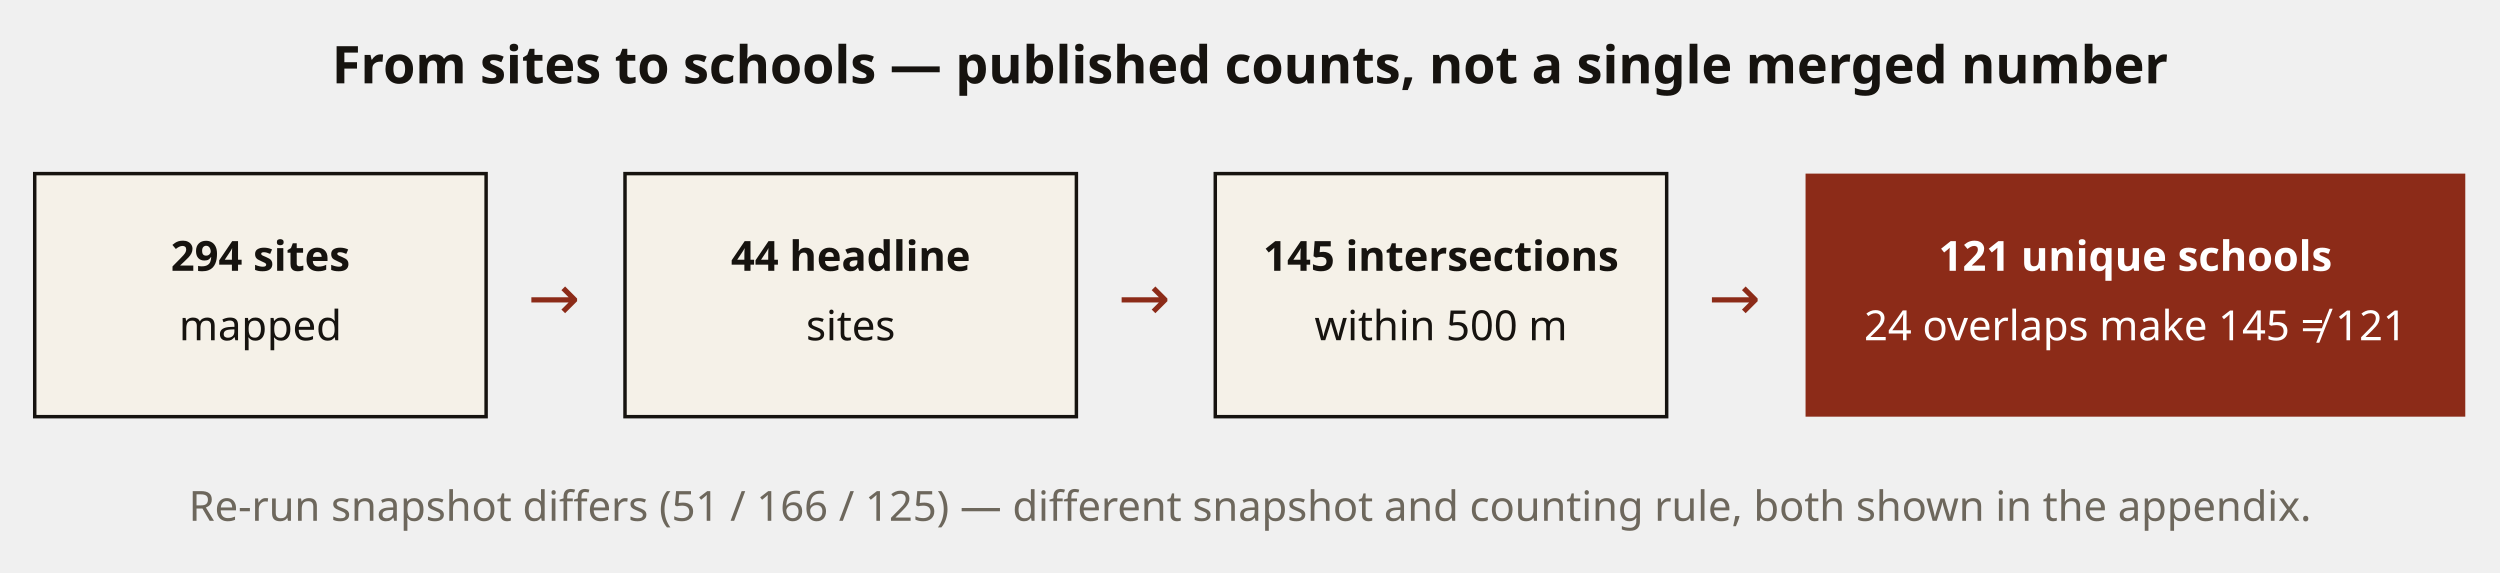
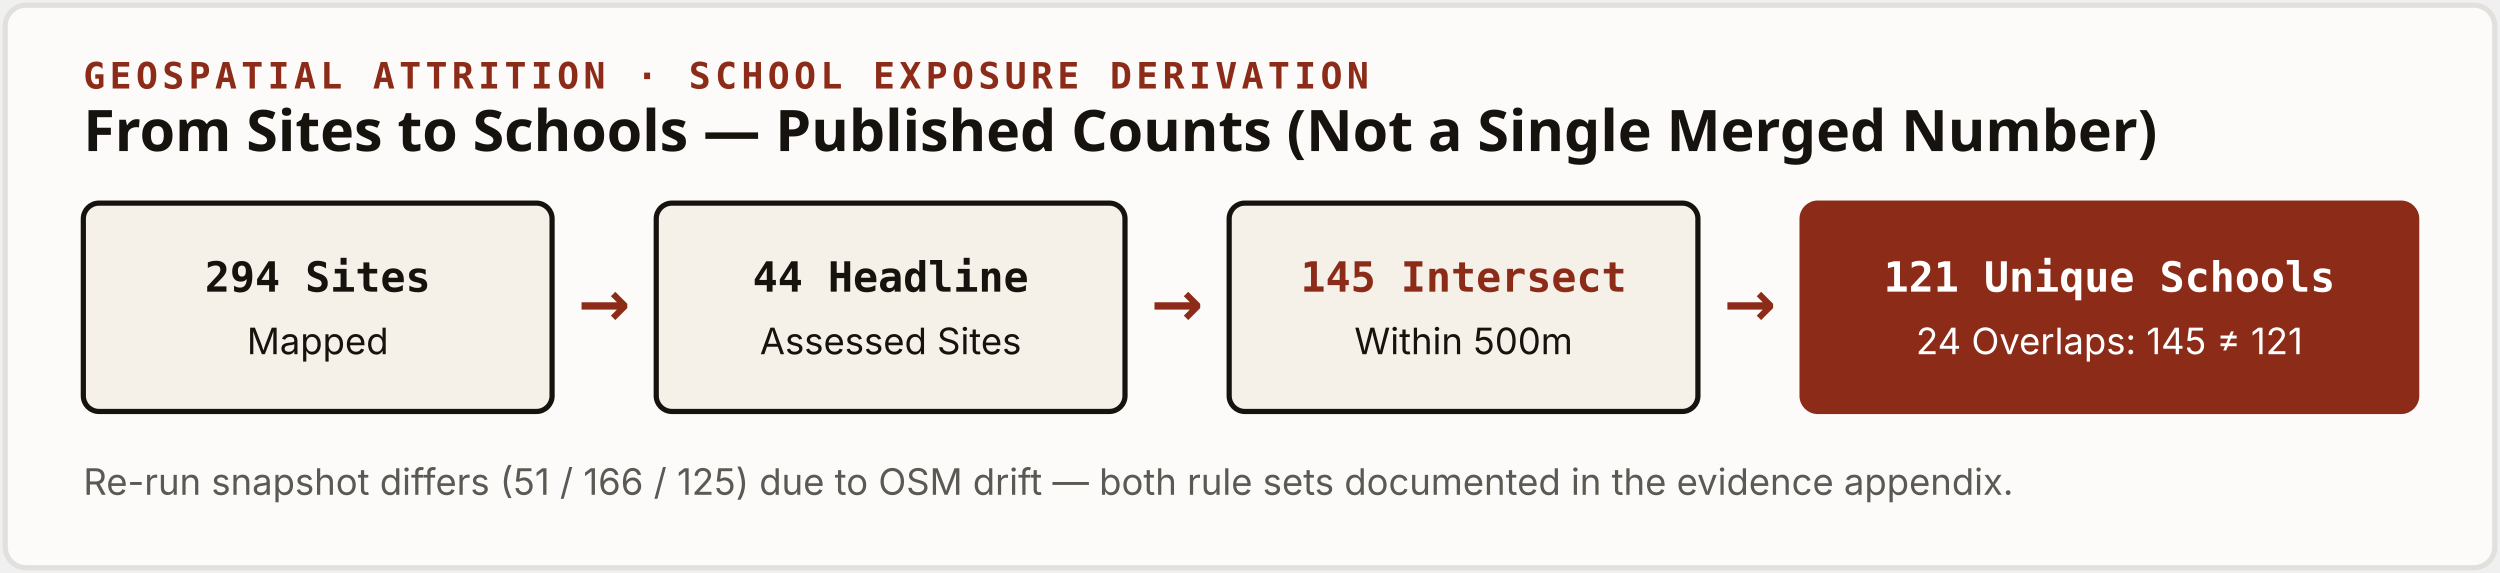
- <svg xmlns="http://www.w3.org/2000/svg" viewBox="0 0 720 165" role="img" aria-label="From 294 mapped sites to 121 unique schools">
-   <text x="360" y="24" text-anchor="middle" font-family="system-ui, sans-serif" font-size="15" font-weight="700" fill="#16130f">From sites to schools — published counts, not a single merged number</text>
-   <rect x="10" y="50" width="130" height="70" fill="#f5f1e8" stroke="#16130f" />
-   <text x="75" y="78" text-anchor="middle" font-family="system-ui, sans-serif" font-size="12" font-weight="700" fill="#16130f">294 sites</text>
-   <text x="75" y="98" text-anchor="middle" font-family="system-ui, sans-serif" font-size="12" fill="#16130f">mapped</text>
-   <text x="152" y="92" font-family="system-ui, sans-serif" font-size="18" fill="#8c2b18">→</text>
-   <rect x="180" y="50" width="130" height="70" fill="#f5f1e8" stroke="#16130f" />
-   <text x="245" y="78" text-anchor="middle" font-family="system-ui, sans-serif" font-size="12" font-weight="700" fill="#16130f">44 headline</text>
-   <text x="245" y="98" text-anchor="middle" font-family="system-ui, sans-serif" font-size="12" fill="#16130f">sites</text>
-   <text x="322" y="92" font-family="system-ui, sans-serif" font-size="18" fill="#8c2b18">→</text>
-   <rect x="350" y="50" width="130" height="70" fill="#f5f1e8" stroke="#16130f" />
-   <text x="415" y="78" text-anchor="middle" font-family="system-ui, sans-serif" font-size="12" font-weight="700" fill="#16130f">145 intersections</text>
-   <text x="415" y="98" text-anchor="middle" font-family="system-ui, sans-serif" font-size="12" fill="#16130f">within 500 m</text>
-   <text x="492" y="92" font-family="system-ui, sans-serif" font-size="18" fill="#8c2b18">→</text>
-   <rect x="520" y="50" width="190" height="70" fill="#8c2b18" />
-   <text x="615" y="78" text-anchor="middle" font-family="system-ui, sans-serif" font-size="12" font-weight="700" fill="#fff">121 unique schools</text>
-   <text x="615" y="98" text-anchor="middle" font-family="system-ui, sans-serif" font-size="12" fill="#fff">24 overlaps make 145 ≠ 121</text>
-   <text x="360" y="150" text-anchor="middle" font-family="system-ui, sans-serif" font-size="12" fill="#6d675c">Re-run snapshot differs (51 / 166 / 125) — different snapshot and counting rule, both shown in the appendix.</text>
+ <svg xmlns="http://www.w3.org/2000/svg" viewBox="0 0 960 220" role="img" aria-labelledby="counts-title counts-desc">
+   <defs>
+     <style>
+       .kicker { font-family: "Space Mono", ui-monospace, monospace; font-size: 14px; font-weight: 700; fill: #8c2b18; letter-spacing: 0.12em; text-transform: uppercase; }
+       .title { font-family: "Space Grotesk", system-ui, sans-serif; font-size: 22px; font-weight: 700; fill: #16130f; }
+       .step-val { font-family: "Space Mono", ui-monospace, monospace; font-size: 16px; font-weight: 700; text-anchor: middle; }
+       .step-sub { font-family: system-ui, -apple-system, sans-serif; font-size: 14px; text-anchor: middle; }
+       .arrow { font-family: system-ui, sans-serif; font-size: 24px; font-weight: 700; fill: #8c2b18; text-anchor: middle; }
+       .note { font-family: system-ui, -apple-system, sans-serif; font-size: 14px; fill: #5c5954; }
+     </style>
+   </defs>
+   <rect x="2" y="2" width="956" height="216" rx="8" fill="#fcfbf9" stroke="#e2e0dc" stroke-width="2" />
+   <text x="32" y="34" class="kicker">GEOSPATIAL ATTRITION · SCHOOL EXPOSURE DERIVATION</text>
+   <text x="32" y="58" class="title">From Sites to Schools — Published Counts (Not a Single Merged Number)</text>
+   <rect x="32" y="78" width="180" height="80" rx="6" fill="#f5f1e8" stroke="#16130f" stroke-width="2" />
+   <text x="122" y="112" class="step-val" fill="#16130f">294 Sites</text>
+   <text x="122" y="136" class="step-sub" fill="#16130f">Mapped</text>
+   <text x="232" y="125" class="arrow">→</text>
+   <rect x="252" y="78" width="180" height="80" rx="6" fill="#f5f1e8" stroke="#16130f" stroke-width="2" />
+   <text x="342" y="112" class="step-val" fill="#16130f">44 Headline</text>
+   <text x="342" y="136" class="step-sub" fill="#16130f">Assessed Sites</text>
+   <text x="452" y="125" class="arrow">→</text>
+   <rect x="472" y="78" width="180" height="80" rx="6" fill="#f5f1e8" stroke="#16130f" stroke-width="2" />
+   <text x="562" y="112" class="step-val" fill="#8c2b18">145 Intersect</text>
+   <text x="562" y="136" class="step-sub" fill="#16130f">Within 500m</text>
+   <text x="672" y="125" class="arrow">→</text>
+   <rect x="692" y="78" width="236" height="80" rx="6" fill="#8c2b18" stroke="#8c2b18" stroke-width="2" />
+   <text x="810" y="112" class="step-val" fill="#ffffff">121 Unique Schools</text>
+   <text x="810" y="136" class="step-sub" fill="#ffffff">24 Overlaps: 145 ≠ 121</text>
+   <text x="32" y="190" class="note">Re-run snapshot differs (51 / 166 / 125) due to OSM drift — both rule sets documented in the evidence appendix.</text>
</svg>
